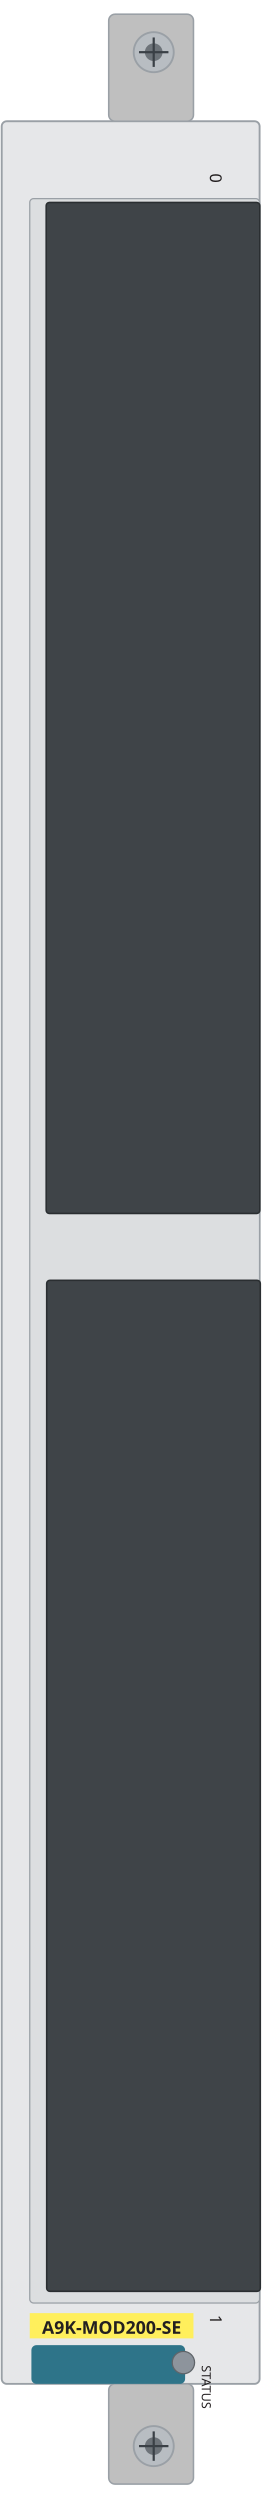
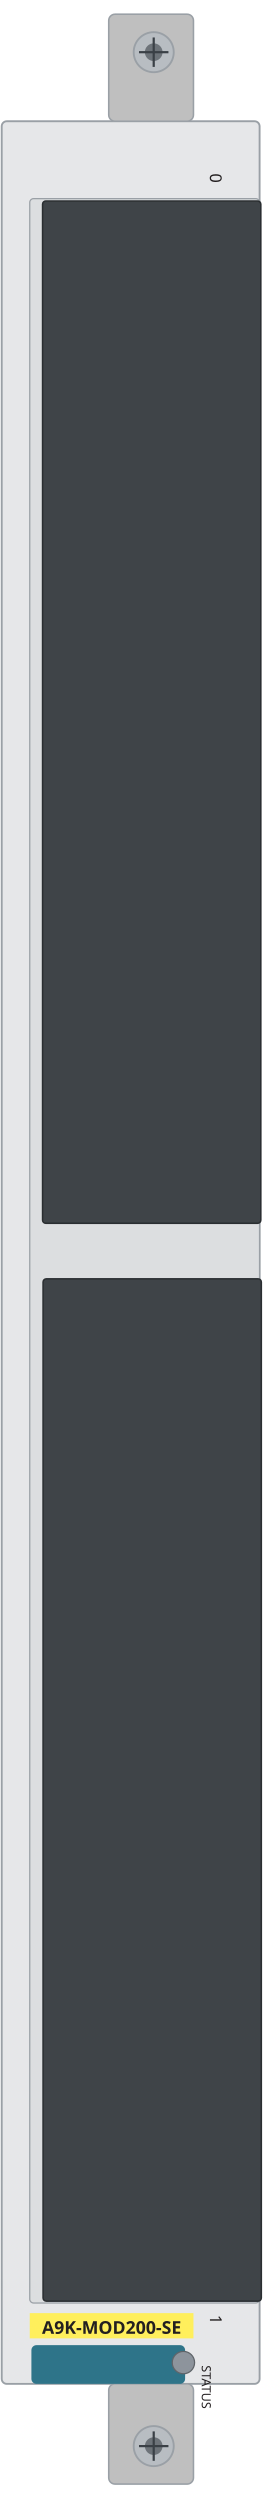
<svg xmlns="http://www.w3.org/2000/svg" width="43.7mm" height="395.7mm" viewBox="0 0 43.7 395.7">
  <rect id="plate" x="0.27" y="19.19" width="40.82" height="358.13" rx="0.8" fill="#e6e7e9" stroke="#9aa0a6" stroke-width="0.3" />
  <rect x="4.71" y="31.44" width="36.37" height="333.08" rx="0.6" fill="#dcdee0" stroke="#9aa0a6" stroke-width="0.2" />
-   <rect id="bay-0" x="7.31" y="32.05" width="33.81" height="160.02" rx="0.5" fill="#3f4448" stroke="#2a2e31" stroke-width="0.25" />
-   <rect id="bay-1" x="7.39" y="202.65" width="33.81" height="160.02" rx="0.5" fill="#3f4448" stroke="#2a2e31" stroke-width="0.25" />
+   <rect id="bay-0" x="6.74" y="31.82" width="34.54" height="161.8" rx="0.5" fill="#3f4448" stroke="#2a2e31" stroke-width="0.25" />
+   <rect id="bay-1" x="6.82" y="202.42" width="34.54" height="161.8" rx="0.5" fill="#3f4448" stroke="#2a2e31" stroke-width="0.25" />
  <rect x="17.21" y="2.25" width="13.41" height="16.94" rx="1.0" fill="#bfbfbf" stroke="#9aa0a6" stroke-width="0.25" />
  <rect x="17.21" y="377.31" width="13.41" height="15.87" rx="1.0" fill="#bfbfbf" stroke="#9aa0a6" stroke-width="0.25" />
  <g>
    <circle cx="24.33" cy="8.26" r="3.17" fill="#b8bdc2" stroke="#9aa0a6" stroke-width="0.3" />
    <circle cx="24.33" cy="8.26" r="1.4" fill="#6d7379" />
    <path d="M 22.0 8.26 H 26.66 M 24.33 5.93 V 10.59" stroke="#3a4046" stroke-width="0.35" fill="none" />
  </g>
  <g>
    <circle cx="24.33" cy="387.17" r="3.17" fill="#b8bdc2" stroke="#9aa0a6" stroke-width="0.3" />
    <circle cx="24.33" cy="387.17" r="1.4" fill="#6d7379" />
    <path d="M 22.0 387.17 H 26.66 M 24.33 384.84 V 389.5" stroke="#3a4046" stroke-width="0.35" fill="none" />
  </g>
  <rect x="4.97" y="371.19" width="24.33" height="6.13" rx="0.8" fill="#2e7489" />
  <circle id="status" cx="29.03" cy="373.95" r="1.77" fill="#8d949c" stroke="#5f6469" stroke-width="0.2" />
  <g id="silkscreen">
    <rect x="4.71" y="366.12" width="25.91" height="4.0" fill="#ffef5c" />
    <text x="17.67" y="369.4" font-family="sans-serif" font-size="2.8" font-weight="bold" text-anchor="middle" fill="#231f20">A9K-MOD200-SE</text>
    <text x="31.93" y="374.38" transform="rotate(90 31.93 374.38)" font-family="sans-serif" font-size="2.0" fill="#231f20">STATUS</text>
    <text x="33.23" y="27.45" transform="rotate(90 33.23 27.45)" font-family="sans-serif" font-size="2.6" fill="#231f20">0</text>
    <text x="33.23" y="366.39" transform="rotate(90 33.23 366.39)" font-family="sans-serif" font-size="2.6" fill="#231f20">1</text>
  </g>
</svg>
